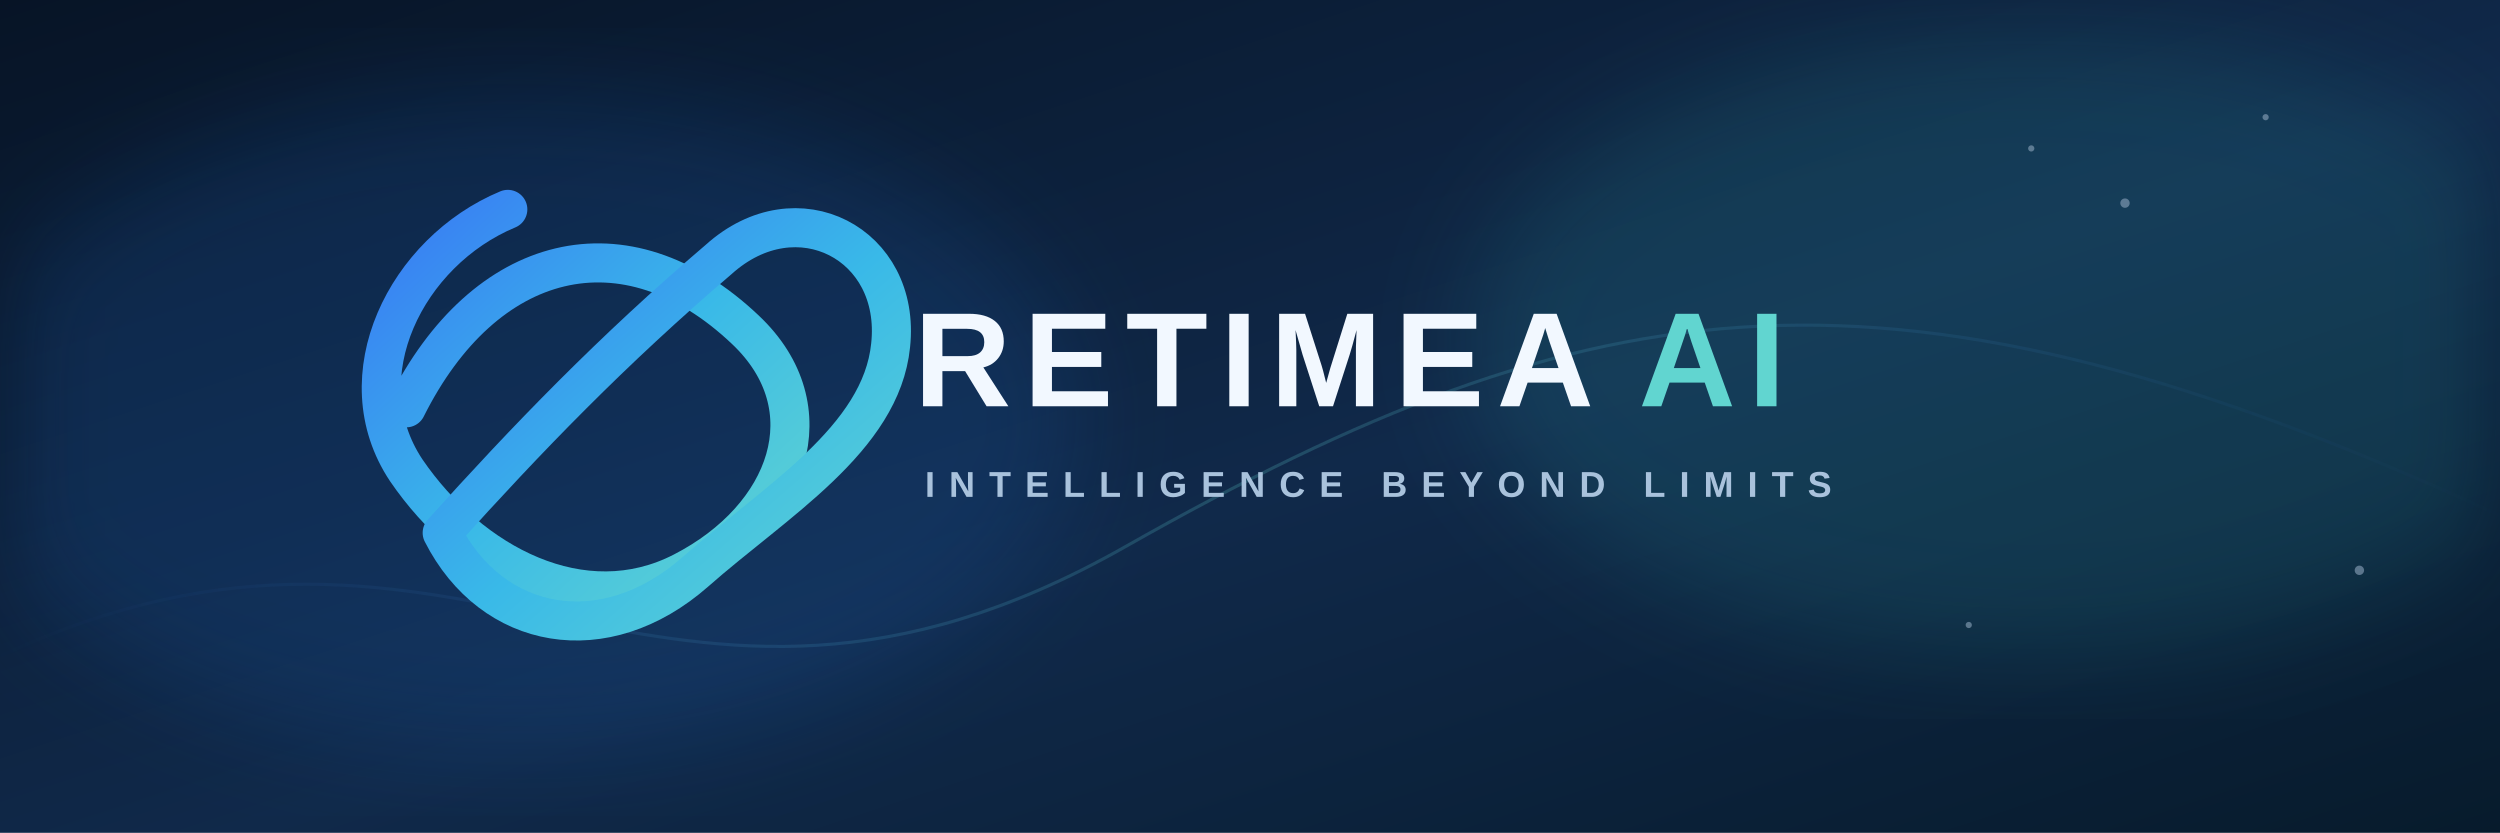
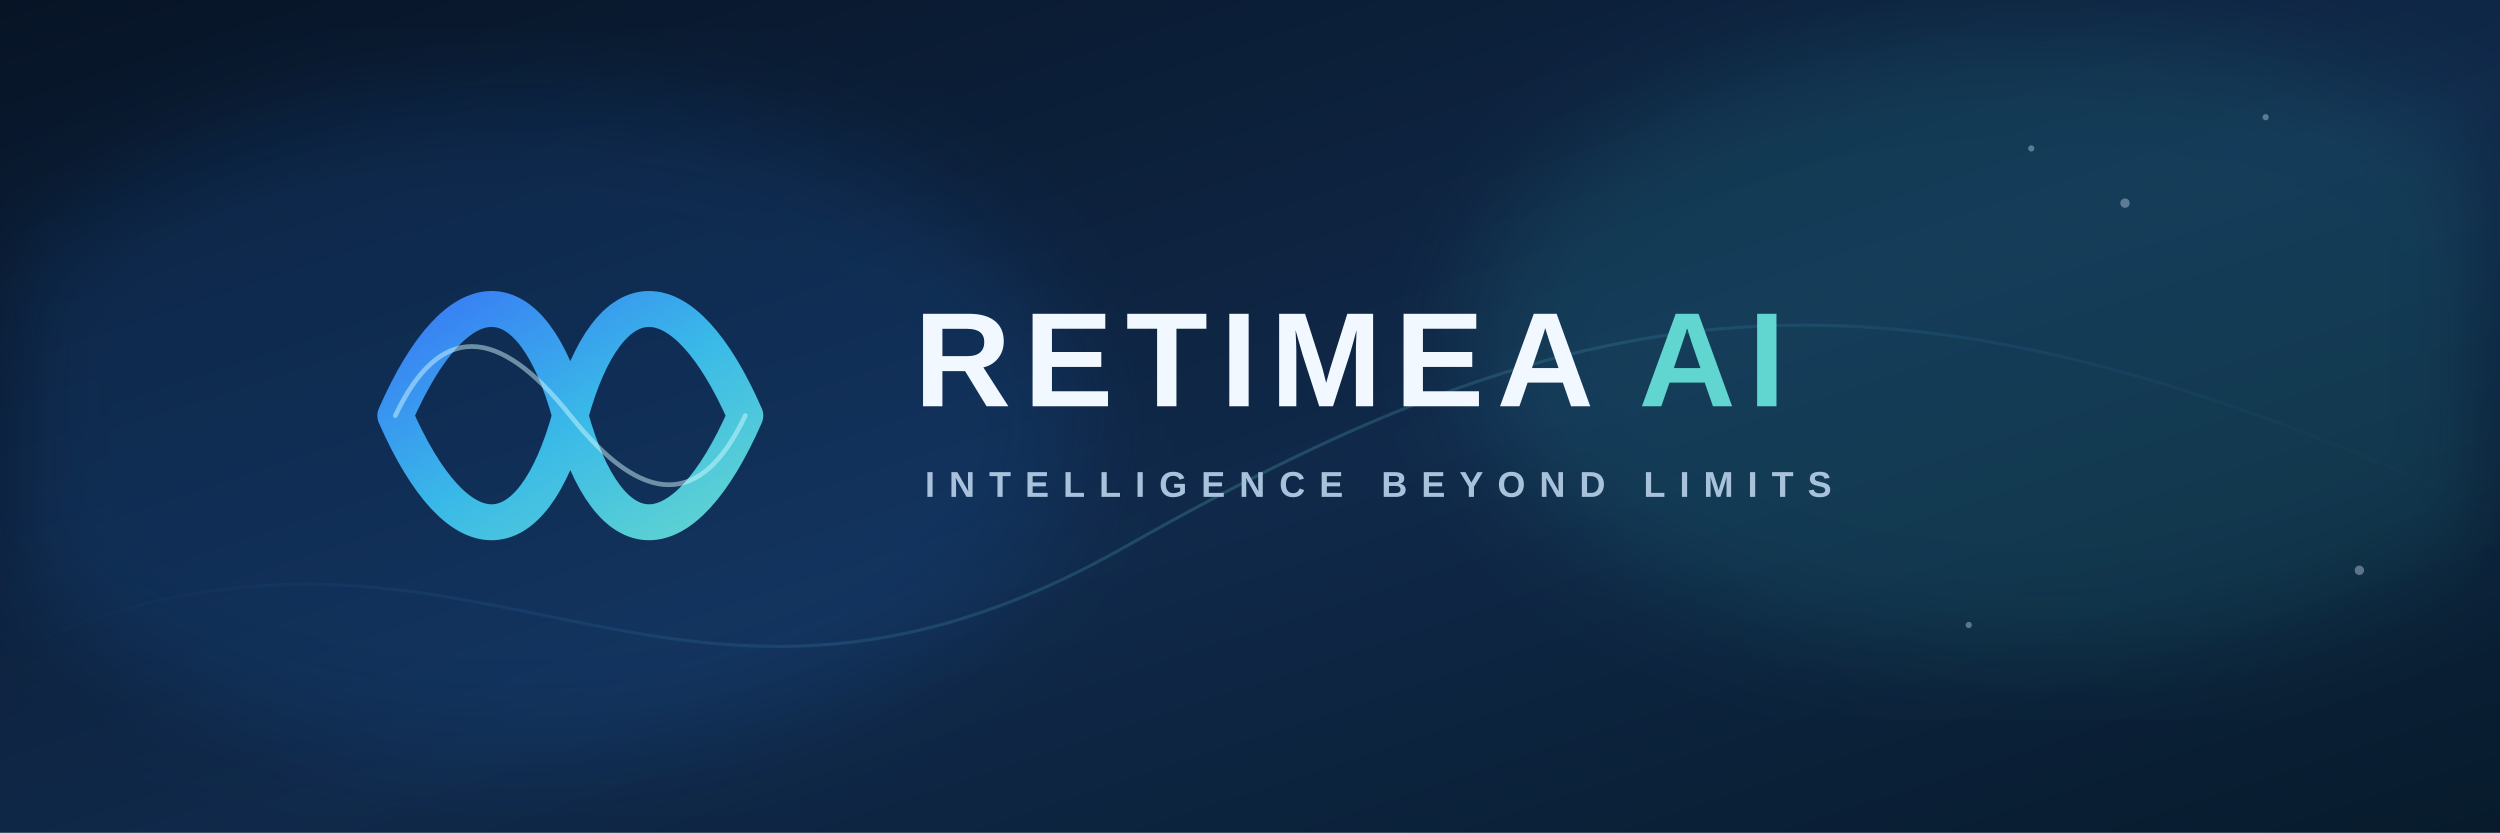
<svg xmlns="http://www.w3.org/2000/svg" viewBox="0 0 1600 533" role="img" aria-labelledby="title desc">
  <defs>
    <linearGradient id="bg" x1="0" y1="0" x2="1" y2="1">
      <stop stop-color="#071426" />
      <stop offset=".55" stop-color="#10294a" />
      <stop offset="1" stop-color="#071b2c" />
    </linearGradient>
    <linearGradient id="ribbon" x1="0" y1="0" x2="1" y2="1">
      <stop stop-color="#3979f5" />
      <stop offset=".52" stop-color="#39b9e8" />
      <stop offset="1" stop-color="#61d5d0" />
    </linearGradient>
    <linearGradient id="glow" x1="0" y1="0" x2="1" y2="0">
      <stop stop-color="#3979f5" stop-opacity="0" />
      <stop offset=".5" stop-color="#61d5d0" stop-opacity=".22" />
      <stop offset="1" stop-color="#3979f5" stop-opacity="0" />
    </linearGradient>
    <filter id="blur">
      <feGaussianBlur stdDeviation="32" />
    </filter>
  </defs>
  <rect width="1600" height="533" fill="url(#bg)" />
  <ellipse cx="330" cy="270" rx="360" ry="210" fill="#247be7" opacity=".14" filter="url(#blur)" />
  <ellipse cx="1300" cy="220" rx="360" ry="200" fill="#38d2ce" opacity=".12" filter="url(#blur)" />
  <path d="M0 420 C300 280 420 520 720 350 S1210 150 1600 330" fill="none" stroke="url(#glow)" stroke-width="2" />
-   <g transform="translate(365 266)" fill="none" stroke="url(#ribbon)" stroke-width="25" stroke-linecap="round" stroke-linejoin="round">
-     <path d="M-105 -5 C-55 -105 35 -128 112 -55 C165 -5 140 65 72 100 C8 133 -64 95 -105 35 C-145 -25 -105 -105 -40 -132" />
-     <path d="M-82 75 C-28 15 27 -42 95 -100 C145 -145 212 -110 205 -45 C199 15 131 55 80 100 C22 151 -50 138 -82 75" />
+   <g transform="translate(365 266)" fill="none" stroke="url(#ribbon)" stroke-width="23" stroke-linecap="round" stroke-linejoin="round">
+     <path d="M-112 0 C-72 -91 -25 -91 0 0 C25 91 72 91 112 0 C72 -91 25 -91 0 0 C-25 91 -72 91 -112 0" />
  </g>
+   <path d="M253 266 C281 207 318 207 365 266 C412 325 449 325 477 266" fill="none" stroke="#d4fbff" stroke-width="3" stroke-linecap="round" opacity=".48" />
  <g fill="#f2f8ff" font-family="Arial,Helvetica,sans-serif">
    <text x="585" y="260" font-size="86" font-weight="700" letter-spacing="8">RETIMEA <tspan fill="#61d5d0">AI</tspan>
    </text>
    <text x="592" y="318" font-size="23" font-weight="600" letter-spacing="9" fill="#a9c2dc">INTELLIGENCE BEYOND LIMITS</text>
  </g>
  <path d="M585 352 H1200" stroke="url(#ribbon)" stroke-width="2" opacity=".65" />
  <g fill="#8da5bd" opacity=".6">
    <circle cx="1300" cy="95" r="2" />
    <circle cx="1360" cy="130" r="3" />
    <circle cx="1450" cy="75" r="2" />
    <circle cx="1260" cy="400" r="2" />
    <circle cx="1510" cy="365" r="3" />
  </g>
</svg>
